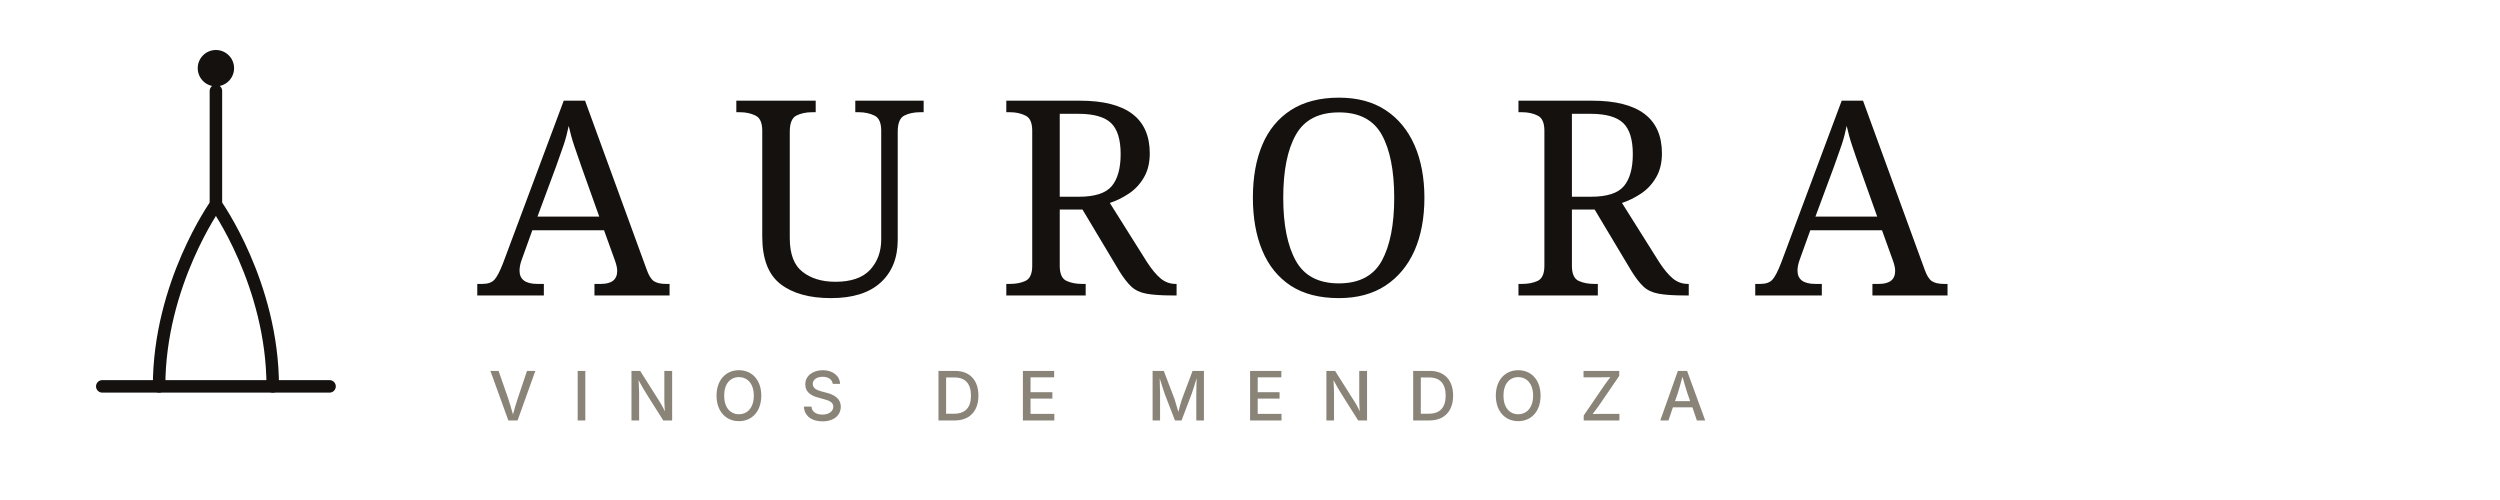
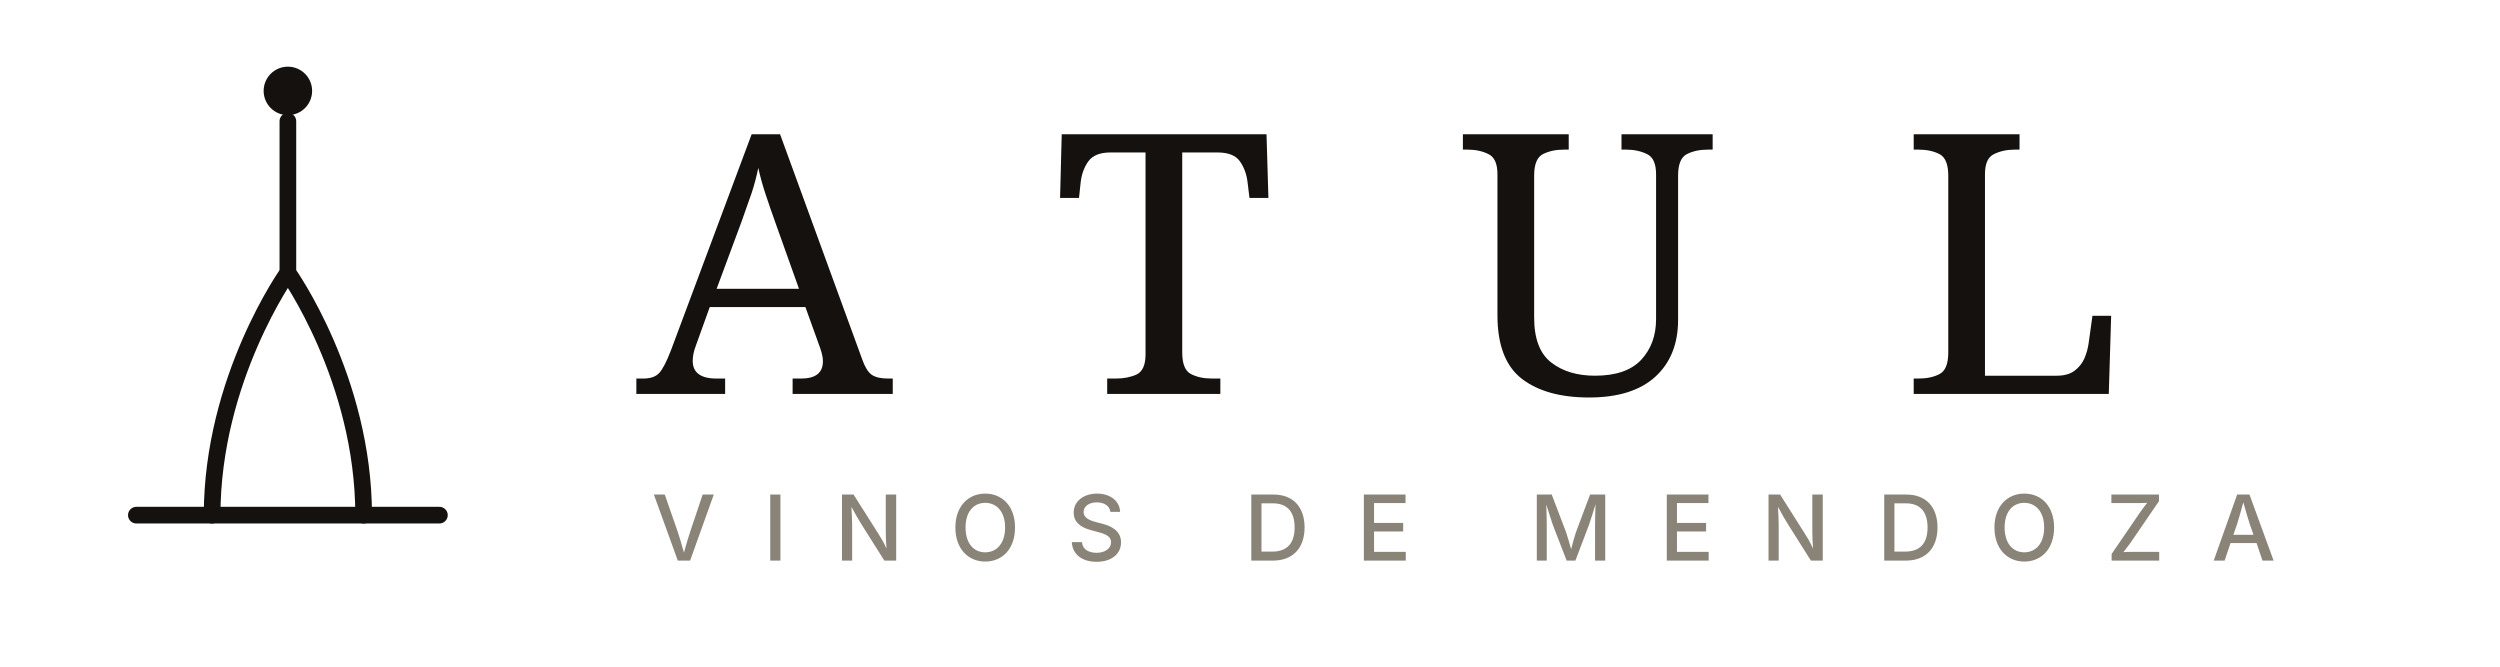
- <svg xmlns="http://www.w3.org/2000/svg" viewBox="0 0 220 44" role="img" aria-label="Aurora Selección">
+ <svg xmlns="http://www.w3.org/2000/svg" viewBox="0 0 165 44" role="img" aria-label="Atul">
  <g fill="none" stroke="#14110F" stroke-width="1.1">
    <path d="M14 34c0-9 5-16 5-16s5 7 5 16" stroke-linecap="round" />
    <path d="M19 18V8" stroke-linecap="round" />
    <circle cx="19" cy="6" r="1.6" fill="#14110F" stroke="none" />
    <path d="M9 34h20" stroke-linecap="round" />
  </g>
-   <text x="42" y="26" font-family="Cormorant Garamond, Georgia, serif" font-size="24" font-weight="300" letter-spacing="6" fill="#14110F">AURORA</text>
+   <text x="42" y="26" font-family="Cormorant Garamond, Georgia, serif" font-size="24" font-weight="300" letter-spacing="12" fill="#14110F">ATUL</text>
  <text x="43" y="37" font-family="Inter, system-ui, sans-serif" font-size="6" font-weight="500" letter-spacing="3.1" fill="#8A8378">VINOS DE MENDOZA</text>
</svg>
